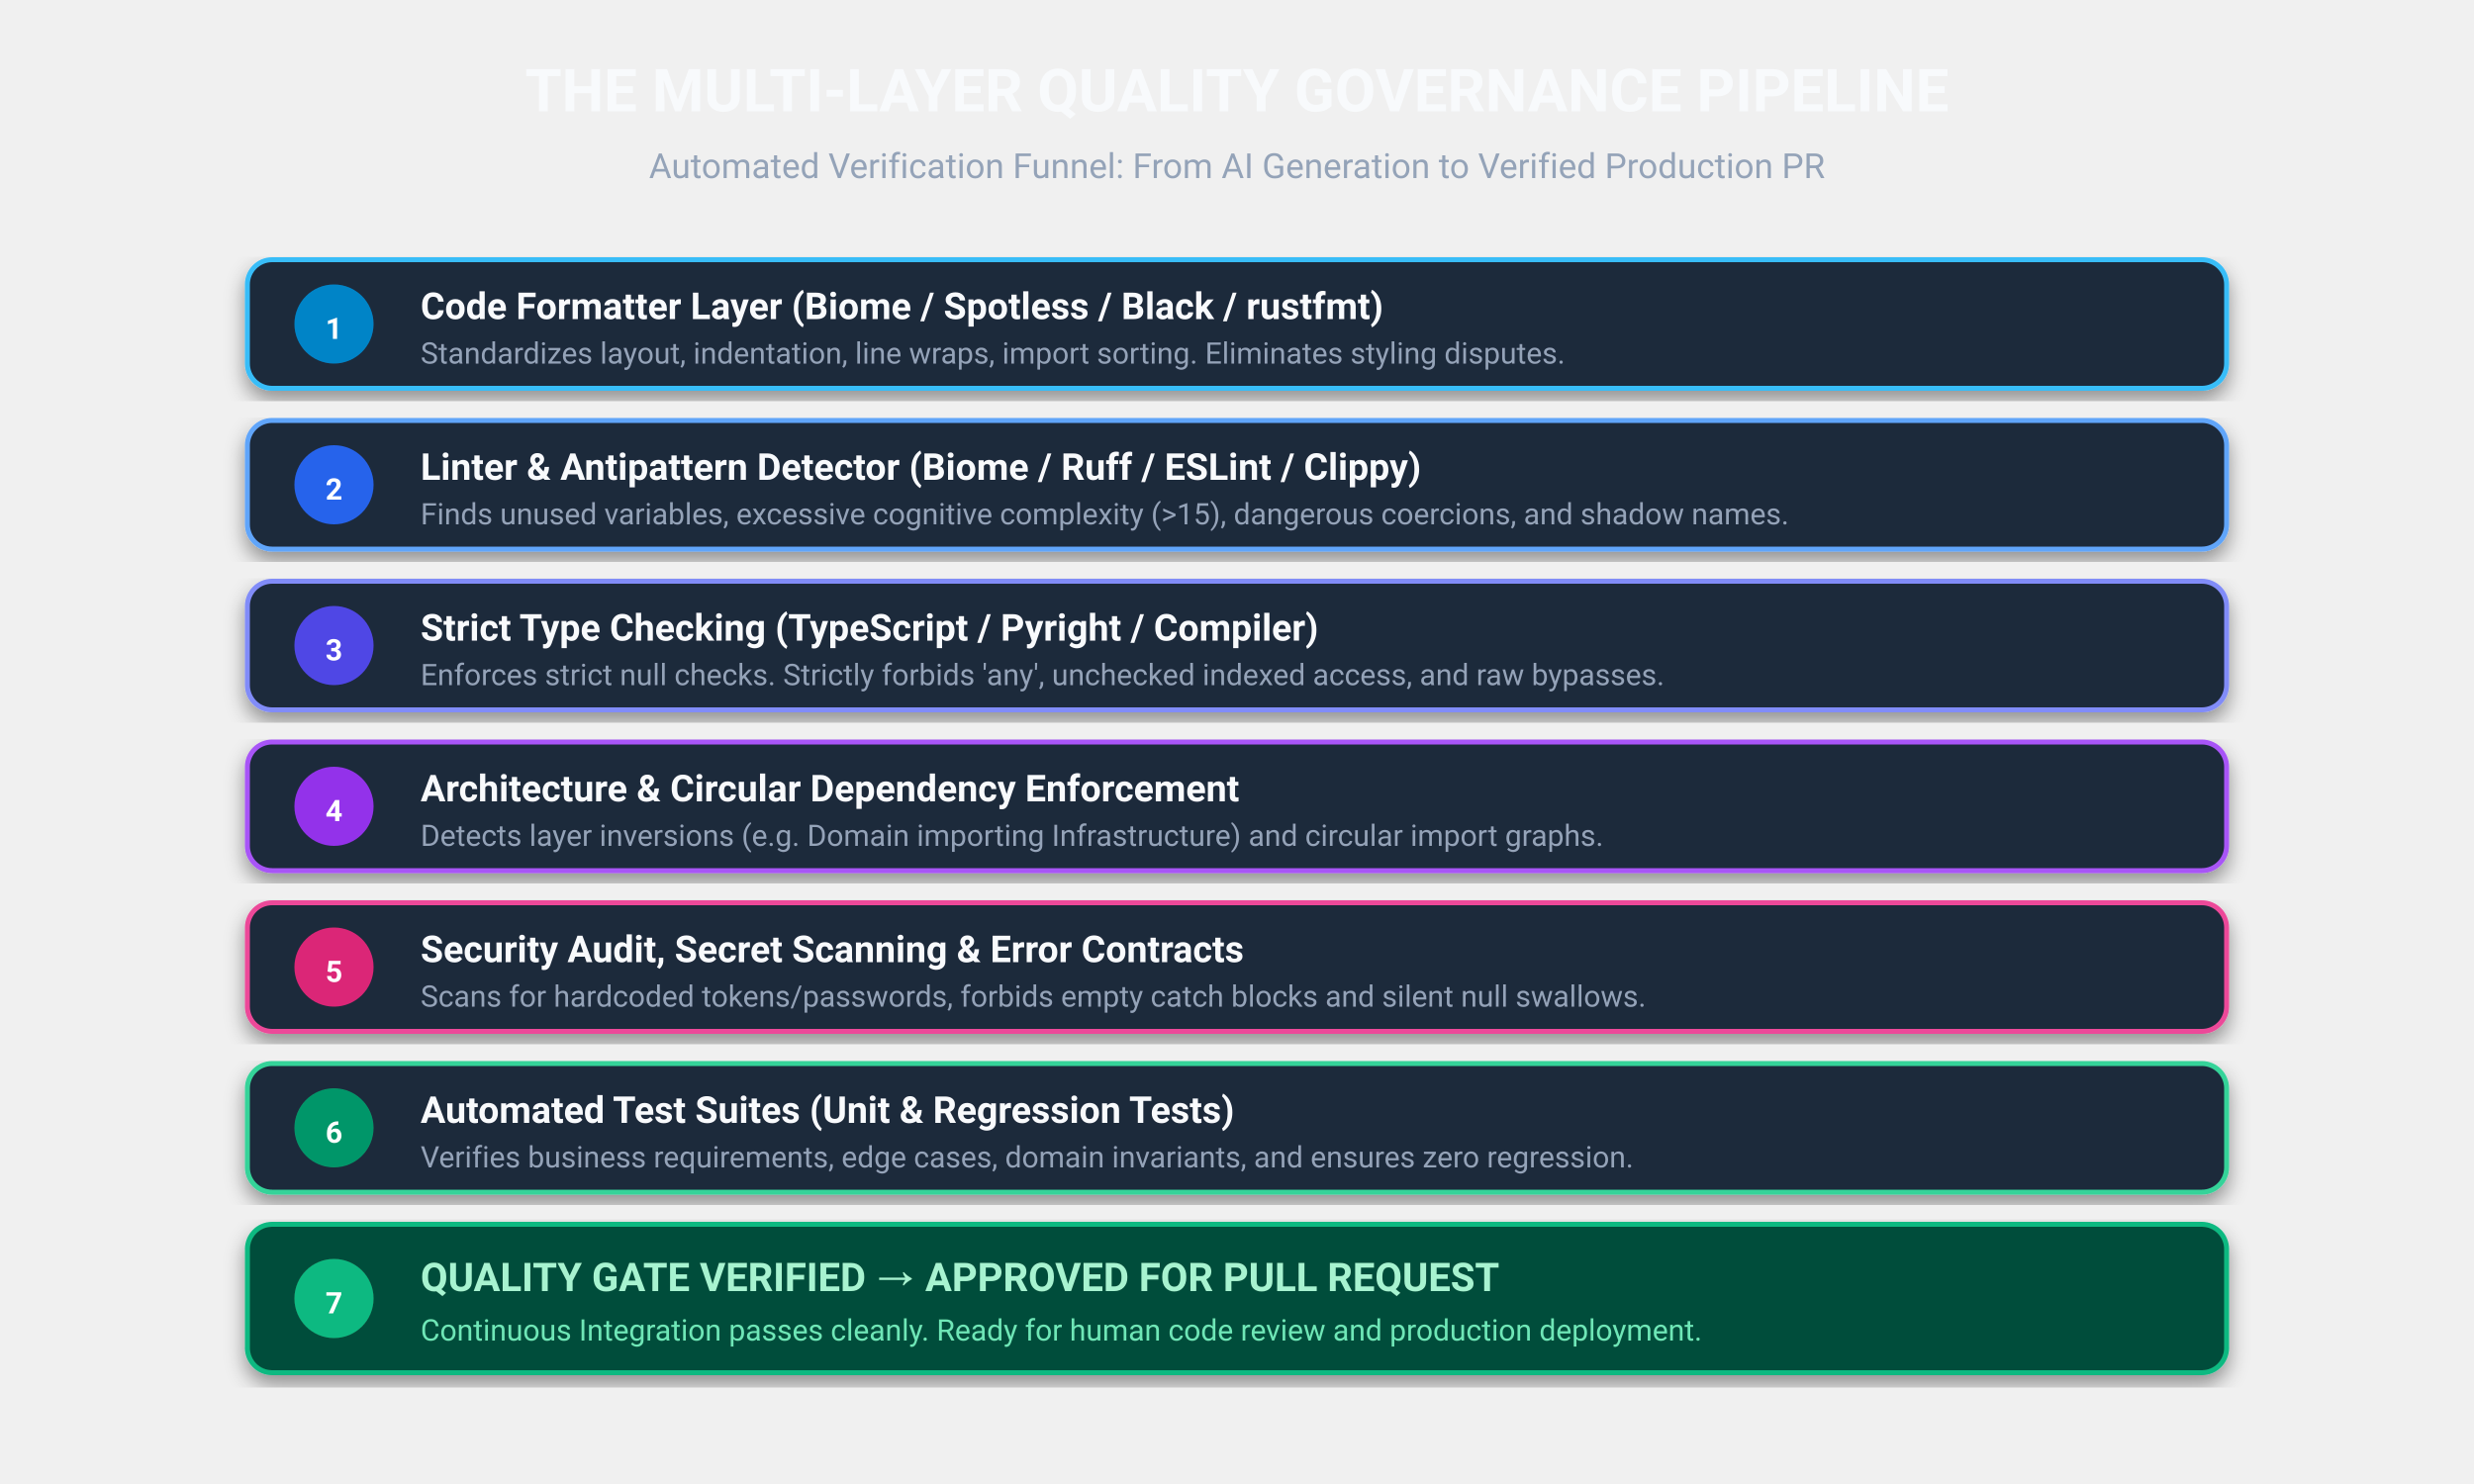
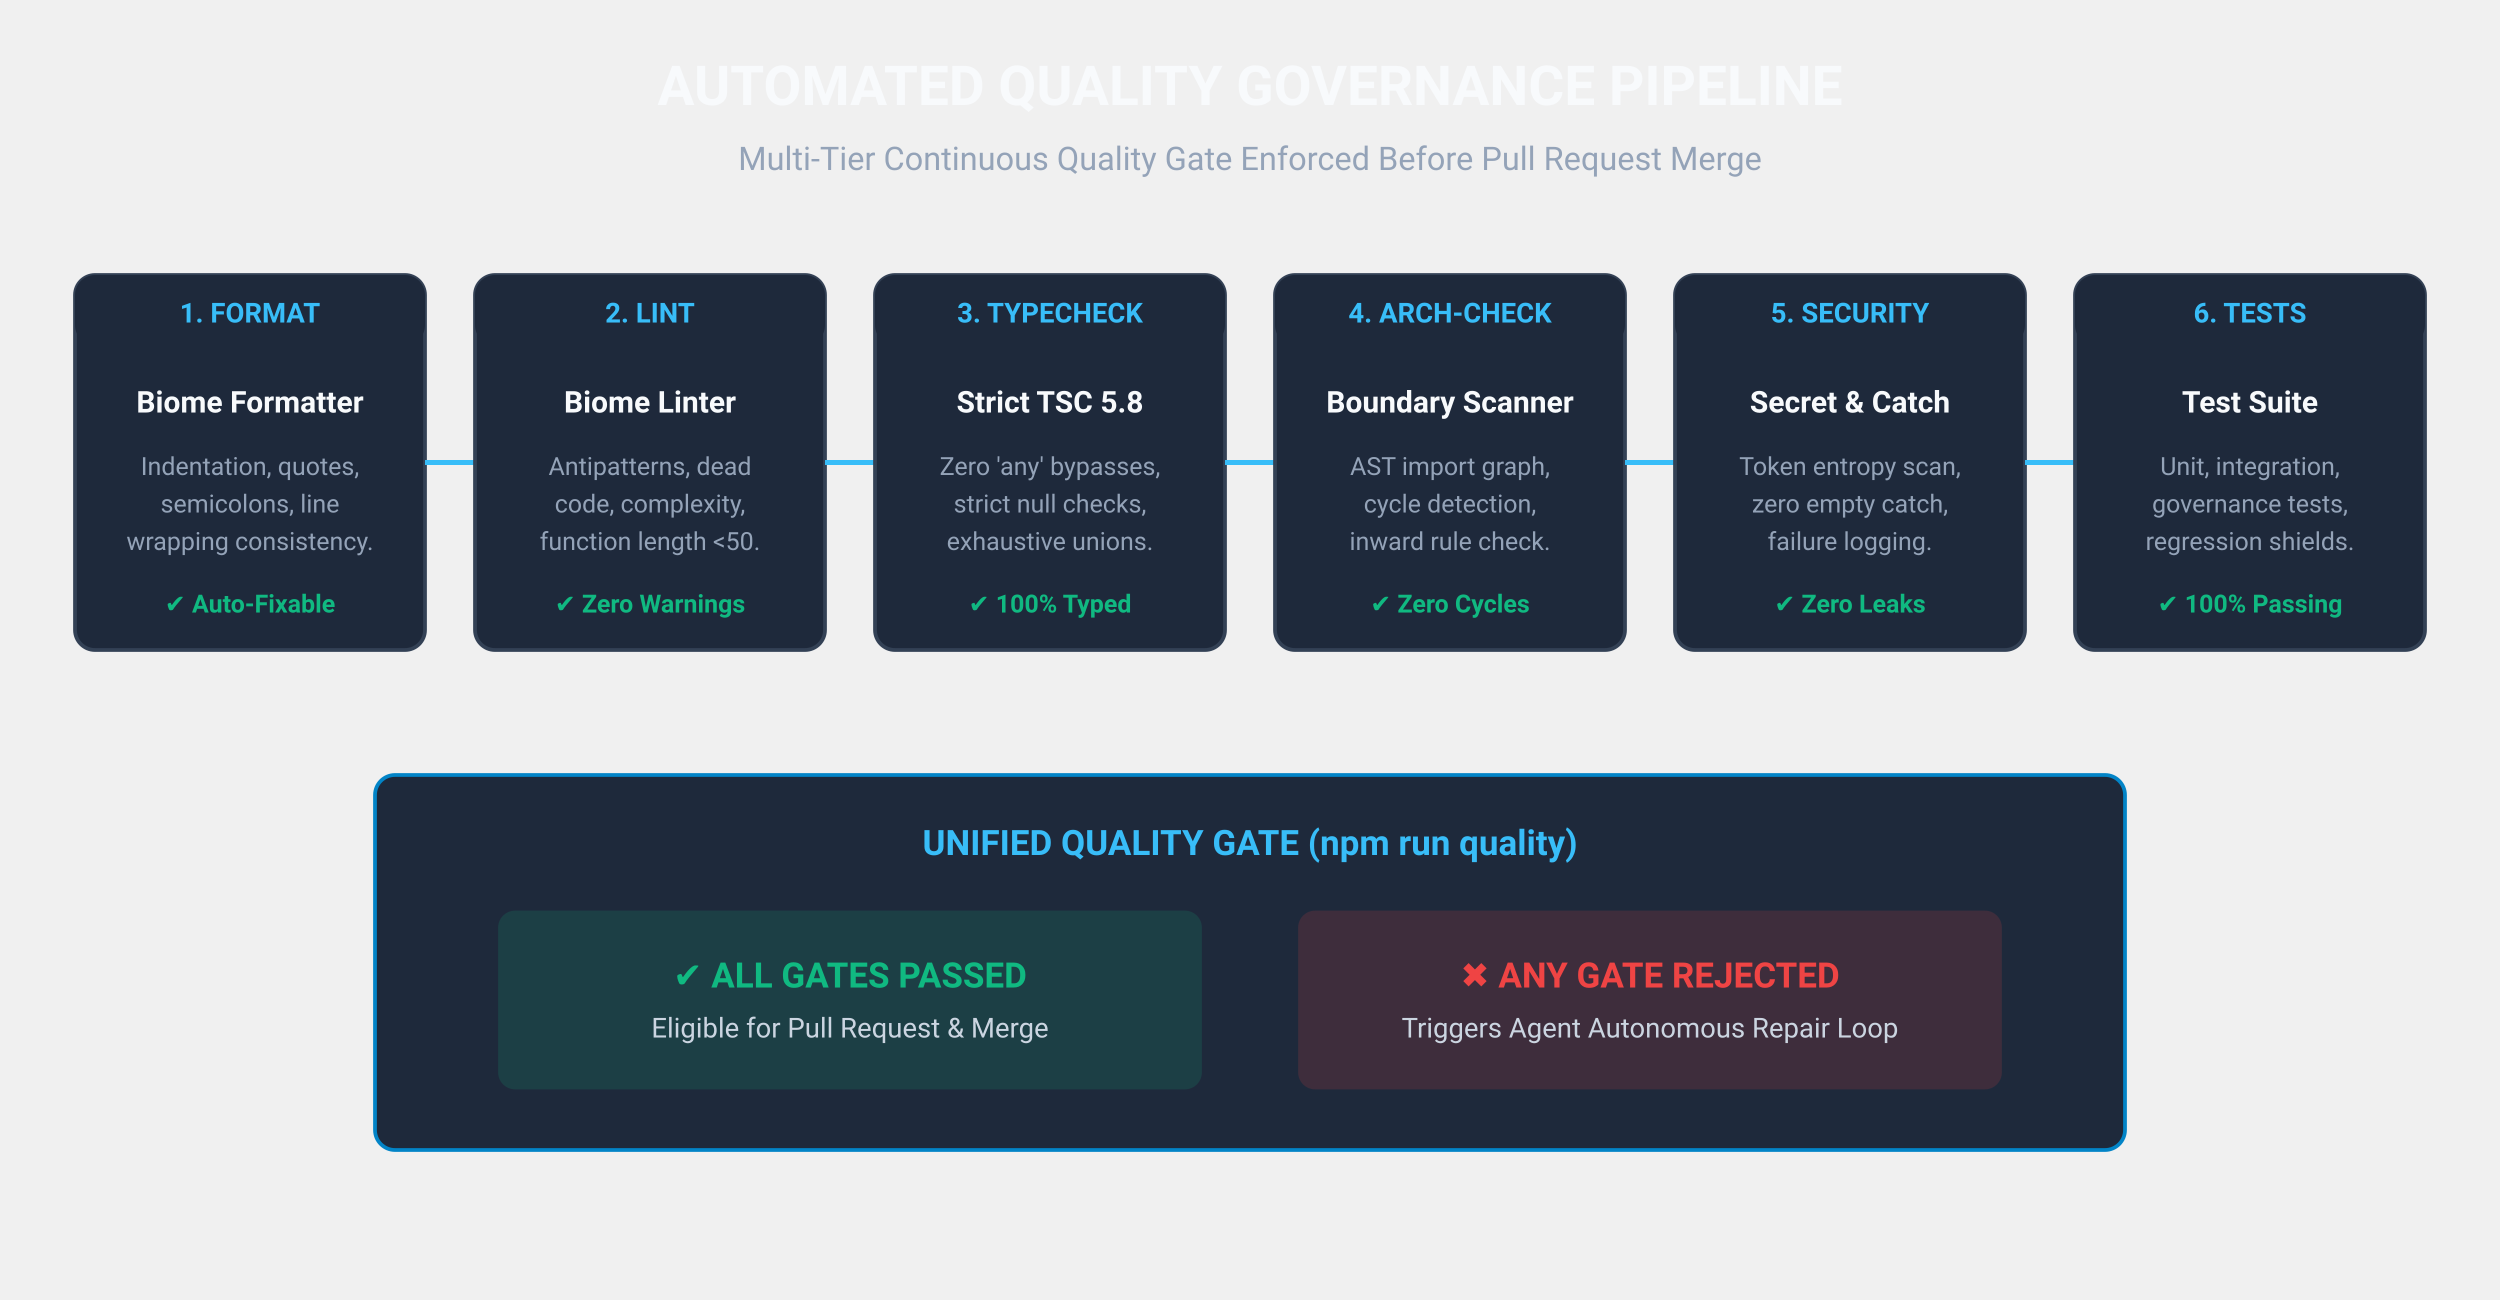
- <svg xmlns="http://www.w3.org/2000/svg" viewBox="0 0 1000 600" width="1000" height="600" style="background:#0f172a; font-family:-apple-system,BlinkMacSystemFont,'Segoe UI',Roboto,Helvetica,Arial,sans-serif;">
-   <defs>
-     <linearGradient id="pipeGrad" x1="0%" y1="0%" x2="100%" y2="0%">
-       <stop offset="0%" stop-color="#3b82f6" />
-       <stop offset="50%" stop-color="#8b5cf6" />
-       <stop offset="100%" stop-color="#10b981" />
-     </linearGradient>
-     <filter id="glow">
-       <feDropShadow dx="0" dy="4" stdDeviation="4" flood-color="#000" flood-opacity="0.4" />
-     </filter>
-   </defs>
-   <text x="500" y="45" text-anchor="middle" fill="#f8fafc" font-size="24" font-weight="bold">THE MULTI-LAYER QUALITY GOVERNANCE PIPELINE</text>
-   <text x="500" y="72" text-anchor="middle" fill="#94a3b8" font-size="14">Automated Verification Funnel: From AI Generation to Verified Production PR</text>
-   <g transform="translate(100, 105)" filter="url(#glow)">
-     <rect x="0" y="0" width="800" height="52" rx="10" fill="#1e293b" stroke="#38bdf8" stroke-width="2" />
-     <circle cx="35" cy="26" r="16" fill="#0284c7" />
-     <text x="35" y="32" text-anchor="middle" fill="#fff" font-weight="bold">1</text>
-     <text x="70" y="24" fill="#f8fafc" font-weight="bold" font-size="15">Code Formatter Layer (Biome / Spotless / Black / rustfmt)</text>
-     <text x="70" y="42" fill="#94a3b8" font-size="12">Standardizes layout, indentation, line wraps, import sorting. Eliminates styling disputes.</text>
+ <svg xmlns="http://www.w3.org/2000/svg" viewBox="0 0 1000 520" width="1000" height="520" style="background:#090d16; font-family:-apple-system,BlinkMacSystemFont,'Segoe UI',Roboto,sans-serif;">
+   <text x="500" y="42" text-anchor="middle" fill="#f8fafc" font-size="22" font-weight="700">AUTOMATED QUALITY GOVERNANCE PIPELINE</text>
+   <text x="500" y="68" text-anchor="middle" fill="#94a3b8" font-size="13">Multi-Tier Continuous Quality Gate Enforced Before Pull Request Merge</text>
+   <g transform="translate(30, 110)">
+     <rect x="0" y="0" width="140" height="150" rx="8" fill="#1e293b" stroke="#334155" stroke-width="1.5" />
+     <rect x="0" y="0" width="140" height="28" rx="8" fill="#1e293b" />
+     <text x="70" y="19" text-anchor="middle" fill="#38bdf8" font-size="11" font-weight="700">1. FORMAT</text>
+     <text x="70" y="55" text-anchor="middle" fill="#f8fafc" font-size="12" font-weight="600">Biome Formatter</text>
+     <text x="70" y="80" text-anchor="middle" fill="#94a3b8" font-size="10">Indentation, quotes,</text>
+     <text x="70" y="95" text-anchor="middle" fill="#94a3b8" font-size="10">semicolons, line</text>
+     <text x="70" y="110" text-anchor="middle" fill="#94a3b8" font-size="10">wrapping consistency.</text>
+     <text x="70" y="135" text-anchor="middle" fill="#10b981" font-size="10" font-weight="600">✔ Auto-Fixable</text>
+     <path d="M 140 75 L 160 75" stroke="#38bdf8" stroke-width="2" />
+     <rect x="160" y="0" width="140" height="150" rx="8" fill="#1e293b" stroke="#334155" stroke-width="1.5" />
+     <rect x="160" y="0" width="140" height="28" rx="8" fill="#1e293b" />
+     <text x="230" y="19" text-anchor="middle" fill="#38bdf8" font-size="11" font-weight="700">2. LINT</text>
+     <text x="230" y="55" text-anchor="middle" fill="#f8fafc" font-size="12" font-weight="600">Biome Linter</text>
+     <text x="230" y="80" text-anchor="middle" fill="#94a3b8" font-size="10">Antipatterns, dead</text>
+     <text x="230" y="95" text-anchor="middle" fill="#94a3b8" font-size="10">code, complexity,</text>
+     <text x="230" y="110" text-anchor="middle" fill="#94a3b8" font-size="10">function length &lt;50.</text>
+     <text x="230" y="135" text-anchor="middle" fill="#10b981" font-size="10" font-weight="600">✔ Zero Warnings</text>
+     <path d="M 300 75 L 320 75" stroke="#38bdf8" stroke-width="2" />
+     <rect x="320" y="0" width="140" height="150" rx="8" fill="#1e293b" stroke="#334155" stroke-width="1.5" />
+     <rect x="320" y="0" width="140" height="28" rx="8" fill="#1e293b" />
+     <text x="390" y="19" text-anchor="middle" fill="#38bdf8" font-size="11" font-weight="700">3. TYPECHECK</text>
+     <text x="390" y="55" text-anchor="middle" fill="#f8fafc" font-size="12" font-weight="600">Strict TSC 5.8</text>
+     <text x="390" y="80" text-anchor="middle" fill="#94a3b8" font-size="10">Zero 'any' bypasses,</text>
+     <text x="390" y="95" text-anchor="middle" fill="#94a3b8" font-size="10">strict null checks,</text>
+     <text x="390" y="110" text-anchor="middle" fill="#94a3b8" font-size="10">exhaustive unions.</text>
+     <text x="390" y="135" text-anchor="middle" fill="#10b981" font-size="10" font-weight="600">✔ 100% Typed</text>
+     <path d="M 460 75 L 480 75" stroke="#38bdf8" stroke-width="2" />
+     <rect x="480" y="0" width="140" height="150" rx="8" fill="#1e293b" stroke="#334155" stroke-width="1.5" />
+     <rect x="480" y="0" width="140" height="28" rx="8" fill="#1e293b" />
+     <text x="550" y="19" text-anchor="middle" fill="#38bdf8" font-size="11" font-weight="700">4. ARCH-CHECK</text>
+     <text x="550" y="55" text-anchor="middle" fill="#f8fafc" font-size="12" font-weight="600">Boundary Scanner</text>
+     <text x="550" y="80" text-anchor="middle" fill="#94a3b8" font-size="10">AST import graph,</text>
+     <text x="550" y="95" text-anchor="middle" fill="#94a3b8" font-size="10">cycle detection,</text>
+     <text x="550" y="110" text-anchor="middle" fill="#94a3b8" font-size="10">inward rule check.</text>
+     <text x="550" y="135" text-anchor="middle" fill="#10b981" font-size="10" font-weight="600">✔ Zero Cycles</text>
+     <path d="M 620 75 L 640 75" stroke="#38bdf8" stroke-width="2" />
+     <rect x="640" y="0" width="140" height="150" rx="8" fill="#1e293b" stroke="#334155" stroke-width="1.5" />
+     <rect x="640" y="0" width="140" height="28" rx="8" fill="#1e293b" />
+     <text x="710" y="19" text-anchor="middle" fill="#38bdf8" font-size="11" font-weight="700">5. SECURITY</text>
+     <text x="710" y="55" text-anchor="middle" fill="#f8fafc" font-size="12" font-weight="600">Secret &amp; Catch</text>
+     <text x="710" y="80" text-anchor="middle" fill="#94a3b8" font-size="10">Token entropy scan,</text>
+     <text x="710" y="95" text-anchor="middle" fill="#94a3b8" font-size="10">zero empty catch,</text>
+     <text x="710" y="110" text-anchor="middle" fill="#94a3b8" font-size="10">failure logging.</text>
+     <text x="710" y="135" text-anchor="middle" fill="#10b981" font-size="10" font-weight="600">✔ Zero Leaks</text>
+     <path d="M 780 75 L 800 75" stroke="#38bdf8" stroke-width="2" />
+     <rect x="800" y="0" width="140" height="150" rx="8" fill="#1e293b" stroke="#334155" stroke-width="1.5" />
+     <rect x="800" y="0" width="140" height="28" rx="8" fill="#1e293b" />
+     <text x="870" y="19" text-anchor="middle" fill="#38bdf8" font-size="11" font-weight="700">6. TESTS</text>
+     <text x="870" y="55" text-anchor="middle" fill="#f8fafc" font-size="12" font-weight="600">Test Suite</text>
+     <text x="870" y="80" text-anchor="middle" fill="#94a3b8" font-size="10">Unit, integration,</text>
+     <text x="870" y="95" text-anchor="middle" fill="#94a3b8" font-size="10">governance tests,</text>
+     <text x="870" y="110" text-anchor="middle" fill="#94a3b8" font-size="10">regression shields.</text>
+     <text x="870" y="135" text-anchor="middle" fill="#10b981" font-size="10" font-weight="600">✔ 100% Passing</text>
  </g>
-   <g transform="translate(100, 170)" filter="url(#glow)">
-     <rect x="0" y="0" width="800" height="52" rx="10" fill="#1e293b" stroke="#60a5fa" stroke-width="2" />
-     <circle cx="35" cy="26" r="16" fill="#2563eb" />
-     <text x="35" y="32" text-anchor="middle" fill="#fff" font-weight="bold">2</text>
-     <text x="70" y="24" fill="#f8fafc" font-weight="bold" font-size="15">Linter &amp; Antipattern Detector (Biome / Ruff / ESLint / Clippy)</text>
-     <text x="70" y="42" fill="#94a3b8" font-size="12">Finds unused variables, excessive cognitive complexity (&gt;15), dangerous coercions, and shadow names.</text>
-   </g>
-   <g transform="translate(100, 235)" filter="url(#glow)">
-     <rect x="0" y="0" width="800" height="52" rx="10" fill="#1e293b" stroke="#818cf8" stroke-width="2" />
-     <circle cx="35" cy="26" r="16" fill="#4f46e5" />
-     <text x="35" y="32" text-anchor="middle" fill="#fff" font-weight="bold">3</text>
-     <text x="70" y="24" fill="#f8fafc" font-weight="bold" font-size="15">Strict Type Checking (TypeScript / Pyright / Compiler)</text>
-     <text x="70" y="42" fill="#94a3b8" font-size="12">Enforces strict null checks. Strictly forbids 'any', unchecked indexed access, and raw bypasses.</text>
-   </g>
-   <g transform="translate(100, 300)" filter="url(#glow)">
-     <rect x="0" y="0" width="800" height="52" rx="10" fill="#1e293b" stroke="#a855f7" stroke-width="2" />
-     <circle cx="35" cy="26" r="16" fill="#9333ea" />
-     <text x="35" y="32" text-anchor="middle" fill="#fff" font-weight="bold">4</text>
-     <text x="70" y="24" fill="#f8fafc" font-weight="bold" font-size="15">Architecture &amp; Circular Dependency Enforcement</text>
-     <text x="70" y="42" fill="#94a3b8" font-size="12">Detects layer inversions (e.g. Domain importing Infrastructure) and circular import graphs.</text>
-   </g>
-   <g transform="translate(100, 365)" filter="url(#glow)">
-     <rect x="0" y="0" width="800" height="52" rx="10" fill="#1e293b" stroke="#ec4899" stroke-width="2" />
-     <circle cx="35" cy="26" r="16" fill="#db2777" />
-     <text x="35" y="32" text-anchor="middle" fill="#fff" font-weight="bold">5</text>
-     <text x="70" y="24" fill="#f8fafc" font-weight="bold" font-size="15">Security Audit, Secret Scanning &amp; Error Contracts</text>
-     <text x="70" y="42" fill="#94a3b8" font-size="12">Scans for hardcoded tokens/passwords, forbids empty catch blocks and silent null swallows.</text>
-   </g>
-   <g transform="translate(100, 430)" filter="url(#glow)">
-     <rect x="0" y="0" width="800" height="52" rx="10" fill="#1e293b" stroke="#34d399" stroke-width="2" />
-     <circle cx="35" cy="26" r="16" fill="#059669" />
-     <text x="35" y="32" text-anchor="middle" fill="#fff" font-weight="bold">6</text>
-     <text x="70" y="24" fill="#f8fafc" font-weight="bold" font-size="15">Automated Test Suites (Unit &amp; Regression Tests)</text>
-     <text x="70" y="42" fill="#94a3b8" font-size="12">Verifies business requirements, edge cases, domain invariants, and ensures zero regression.</text>
-   </g>
-   <g transform="translate(100, 495)" filter="url(#glow)">
-     <rect x="0" y="0" width="800" height="60" rx="10" fill="#064e3b" stroke="#10b981" stroke-width="2" />
-     <circle cx="35" cy="30" r="16" fill="#10b981" />
-     <text x="35" y="36" text-anchor="middle" fill="#fff" font-weight="bold">7</text>
-     <text x="70" y="27" fill="#a7f3d0" font-weight="bold" font-size="16">QUALITY GATE VERIFIED → APPROVED FOR PULL REQUEST</text>
-     <text x="70" y="47" fill="#6ee7b7" font-size="12">Continuous Integration passes cleanly. Ready for human code review and production deployment.</text>
+   <g transform="translate(150, 310)">
+     <rect x="0" y="0" width="700" height="150" rx="8" fill="#1e293b" stroke="#0284c7" stroke-width="1.5" />
+     <text x="350" y="32" text-anchor="middle" fill="#38bdf8" font-size="14" font-weight="700">UNIFIED QUALITY GATE (npm run quality)</text>
+     <rect x="50" y="55" width="280" height="70" rx="6" fill="#10b981" opacity="0.15" stroke="#10b981" stroke-width="1.5" />
+     <text x="190" y="85" text-anchor="middle" fill="#10b981" font-size="14" font-weight="700">✔ ALL GATES PASSED</text>
+     <text x="190" y="105" text-anchor="middle" fill="#cbd5e1" font-size="11">Eligible for Pull Request &amp; Merge</text>
+     <rect x="370" y="55" width="280" height="70" rx="6" fill="#ef4444" opacity="0.15" stroke="#ef4444" stroke-width="1.5" />
+     <text x="510" y="85" text-anchor="middle" fill="#ef4444" font-size="14" font-weight="700">✖ ANY GATE REJECTED</text>
+     <text x="510" y="105" text-anchor="middle" fill="#cbd5e1" font-size="11">Triggers Agent Autonomous Repair Loop</text>
  </g>
</svg>
